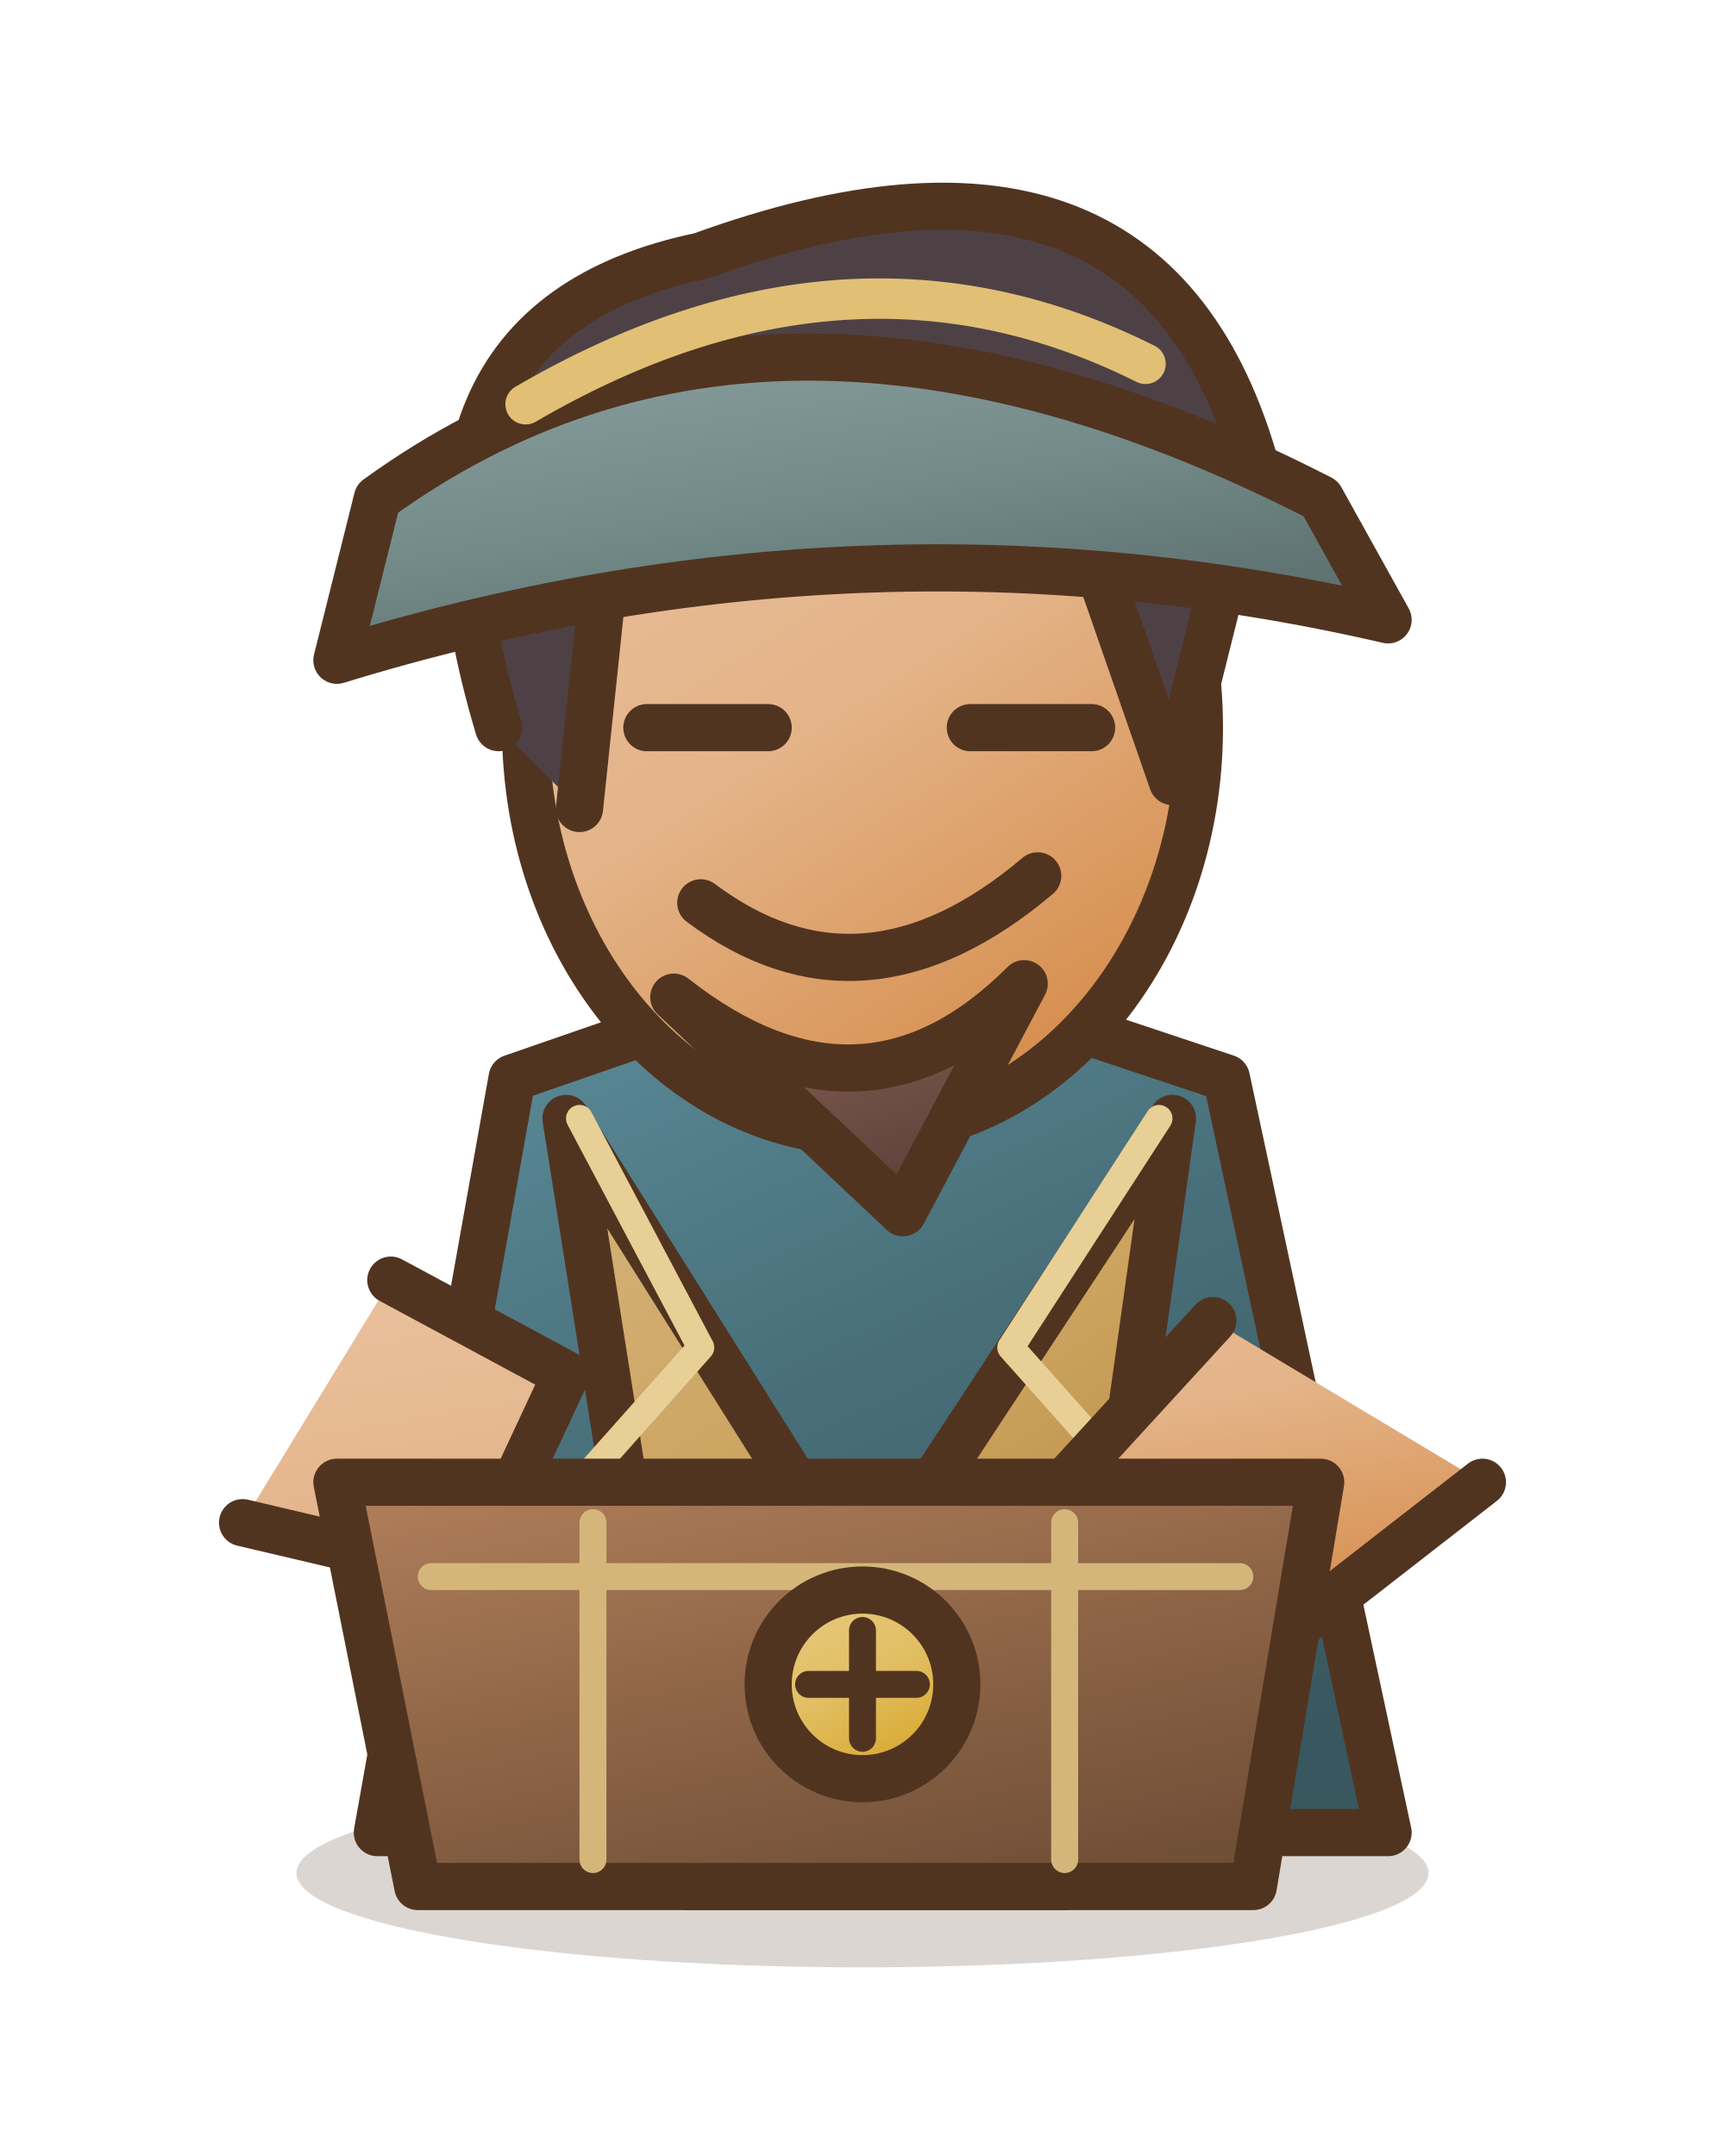
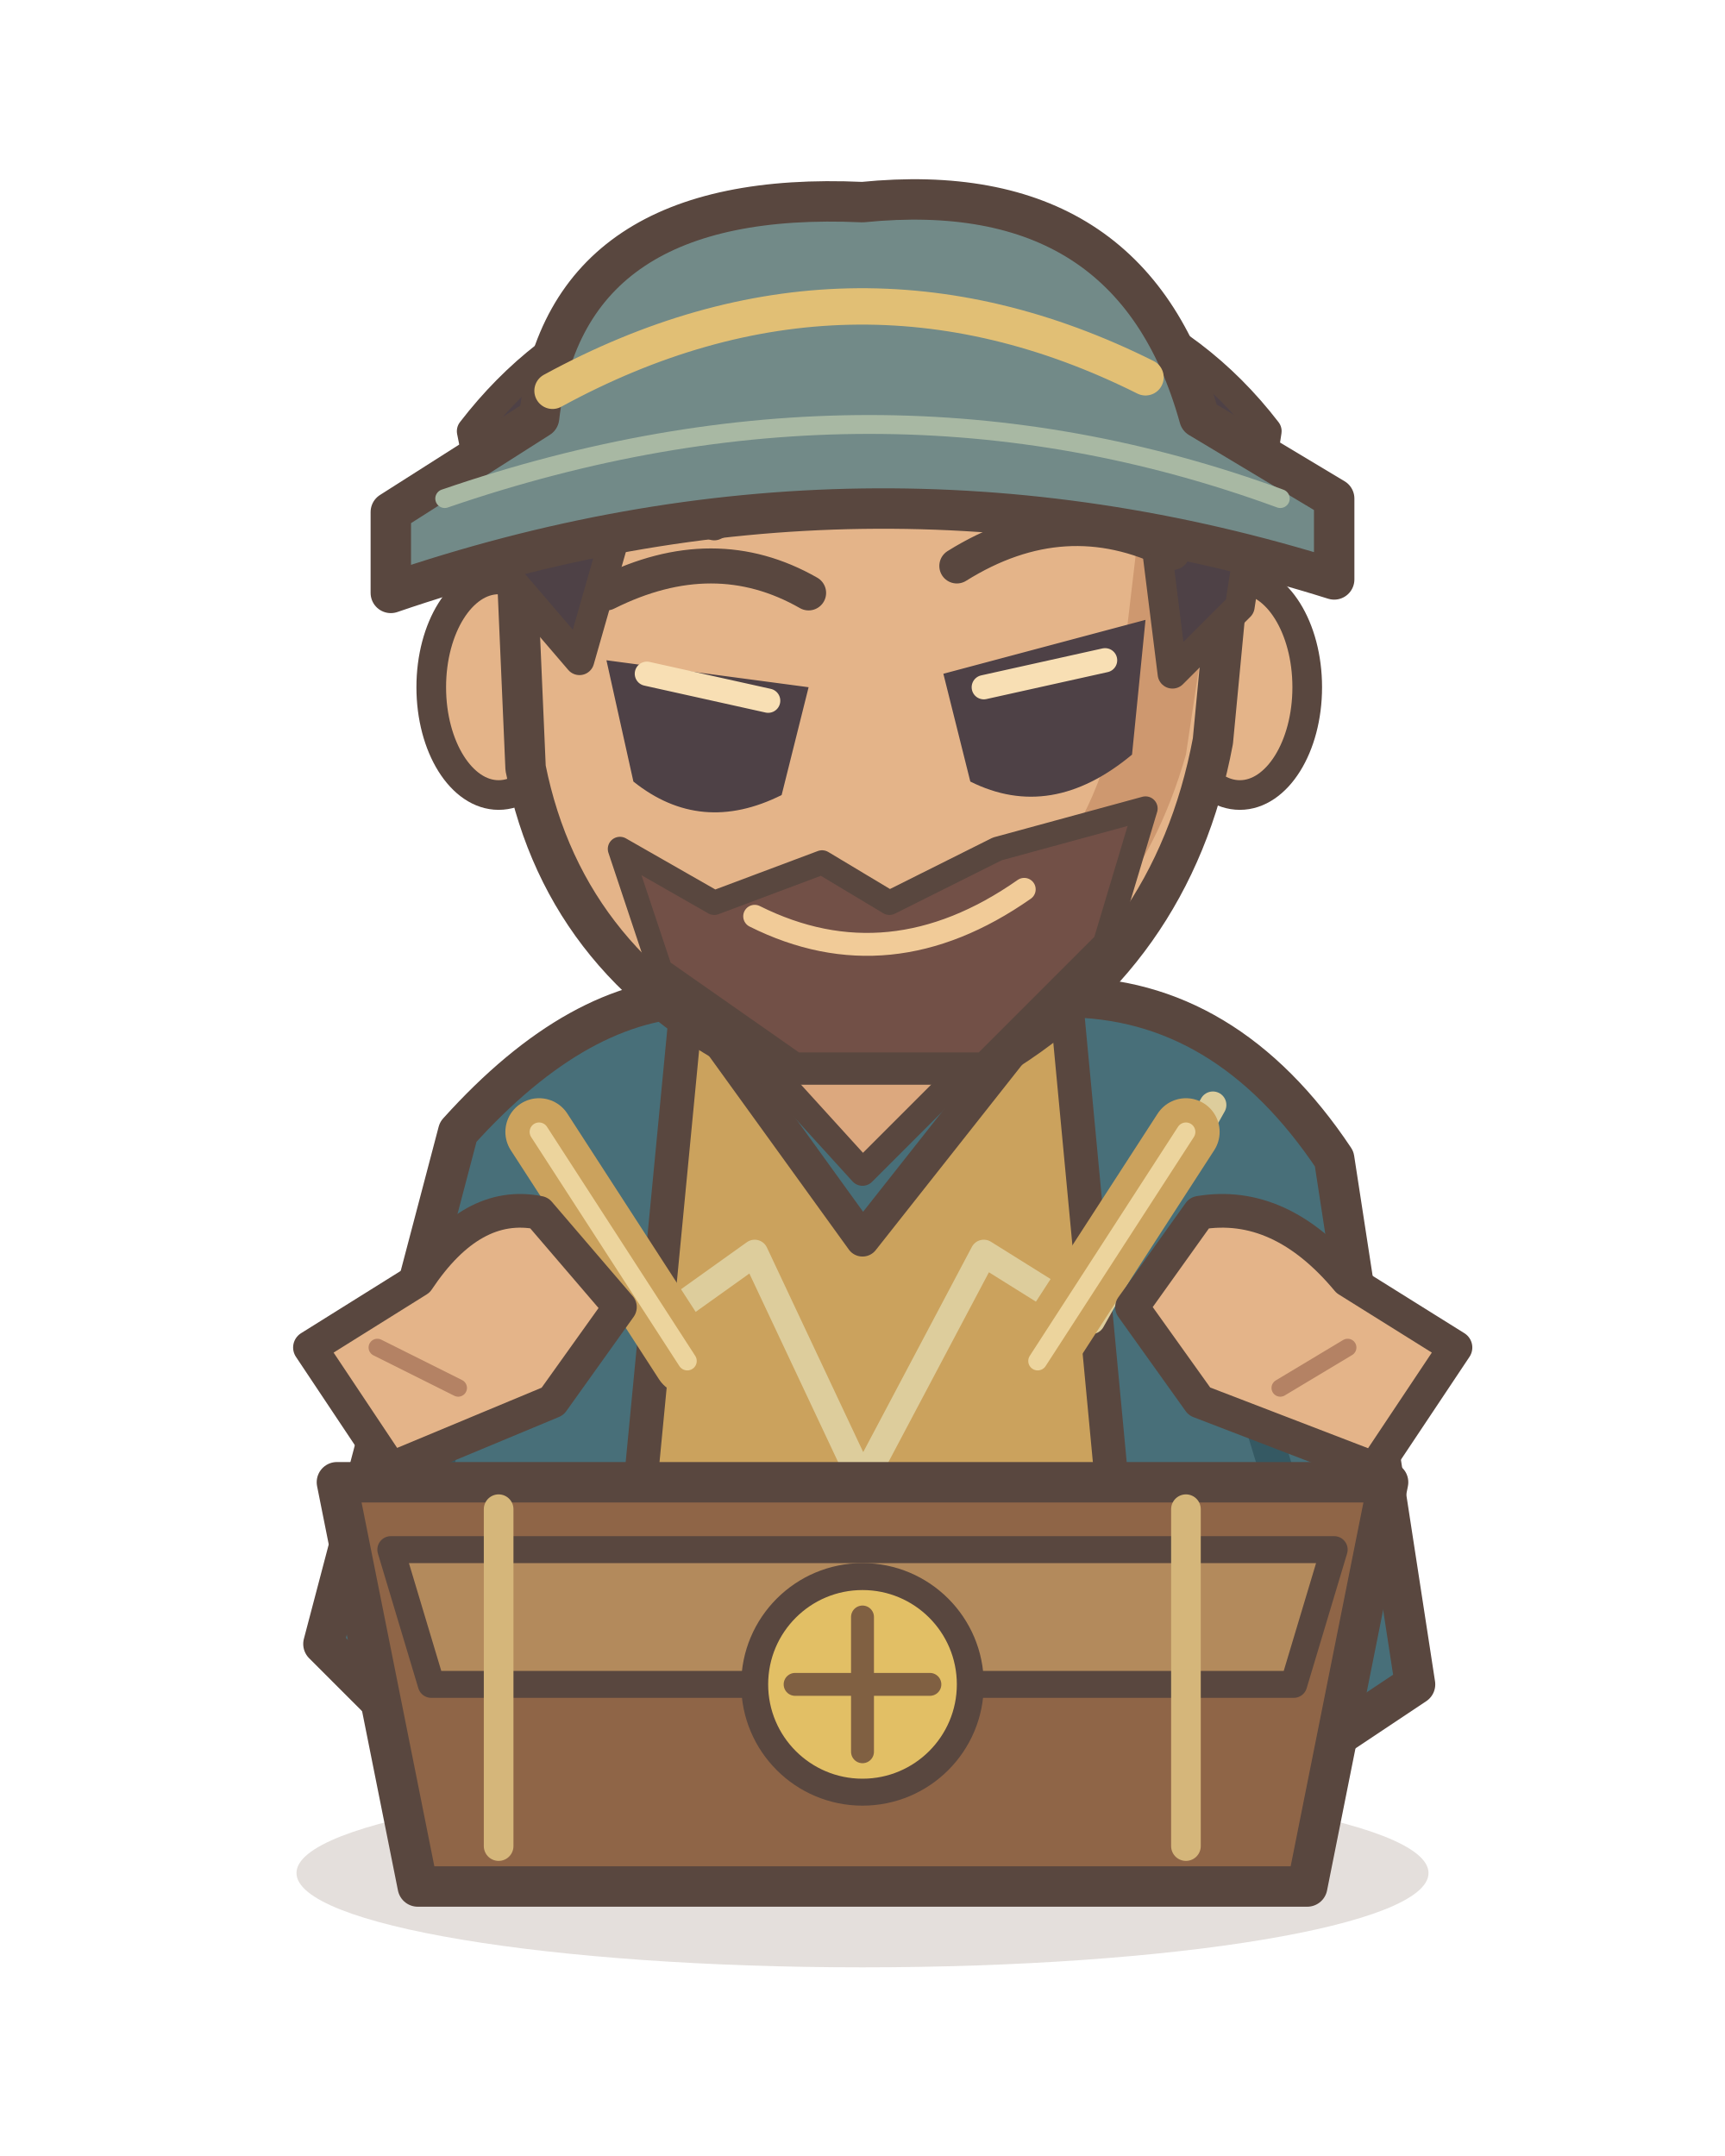
- <svg xmlns="http://www.w3.org/2000/svg" width="256" height="320" viewBox="0 0 256 320" data-art-direction="desert-atelier-v1">
-   <defs id="art-materials">
-     <linearGradient id="material-0" x1="0.18" y1="0" x2="0.72" y2="1">
-       <stop offset="0" stop-color="#5b8c99" />
-       <stop offset=".48" stop-color="#486f79" />
-       <stop offset="1" stop-color="#38575e" />
-     </linearGradient>
-     <linearGradient id="material-1" x1="0.18" y1="0" x2="0.72" y2="1">
-       <stop offset="0" stop-color="#d3b177" />
-       <stop offset=".48" stop-color="#cba25d" />
-       <stop offset="1" stop-color="#af8338" />
-     </linearGradient>
-     <linearGradient id="material-2" x1="0.18" y1="0" x2="0.72" y2="1">
-       <stop offset="0" stop-color="#e8c09c" />
-       <stop offset=".48" stop-color="#e4b489" />
-       <stop offset="1" stop-color="#d58a48" />
-     </linearGradient>
-     <linearGradient id="material-3" x1="0.18" y1="0" x2="0.72" y2="1">
-       <stop offset="0" stop-color="#889d9b" />
-       <stop offset=".48" stop-color="#728a88" />
-       <stop offset="1" stop-color="#596c6a" />
-     </linearGradient>
-     <linearGradient id="material-4" x1="0.18" y1="0" x2="0.72" y2="1">
-       <stop offset="0" stop-color="#92665b" />
-       <stop offset=".48" stop-color="#725047" />
-       <stop offset="1" stop-color="#593e37" />
-     </linearGradient>
-     <linearGradient id="material-5" x1="0.18" y1="0" x2="0.72" y2="1">
-       <stop offset="0" stop-color="#ad7c59" />
-       <stop offset=".48" stop-color="#8f6547" />
-       <stop offset="1" stop-color="#704f37" />
-     </linearGradient>
-     <linearGradient id="material-6" x1="0.18" y1="0" x2="0.72" y2="1">
-       <stop offset="0" stop-color="#e7c97e" />
-       <stop offset=".48" stop-color="#e2bf65" />
-       <stop offset="1" stop-color="#d7a628" />
-     </linearGradient>
-   </defs>
+ <svg xmlns="http://www.w3.org/2000/svg" width="256" height="320" viewBox="0 0 256 320" data-art-direction="character-refinement-v1">
  <g transform="translate(8 12) scale(2)">
-     <ellipse cx="60" cy="133" rx="42" ry="7" fill="#513420" opacity="0.2" />
-     <g stroke="#513420" stroke-width="3.5" stroke-linecap="round" stroke-linejoin="round">
-       <path d="M24 130l10-56 26-9 27 9 12 56z" fill="url(#material-0)" data-base-fill="#486f79" />
-       <path d="M38 77l22 35 23-35-8 57H47z" fill="url(#material-1)" data-base-fill="#cba25d" />
-       <path d="M39 77l9 17-8 9 18 25m24-51-11 17 8 9-17 25" fill="none" stroke="#e8cf95" stroke-width="2" />
-       <ellipse cx="60" cy="48" rx="25" ry="30" fill="url(#material-2)" data-base-fill="#e4b489" />
-       <path d="M33 48q-9-30 15-35 33-12 41 15l-6 24-8-23-34 6-2 19" fill="#4e4146" />
-       <path d="M24 31q29-21 70 0l5 9q-39-9-78 3z" fill="url(#material-3)" data-base-fill="#728a88" />
-       <path d="M35 24q24-14 46-3" fill="none" stroke="#e1bf75" stroke-width="3" />
-       <path d="M44 48h9m15 0h9m-29 13q12 9 25-2" fill="none" />
-       <path d="M46 68q14 11 26-1l-9 17z" fill="url(#material-4)" data-base-fill="#725047" />
-       <path d="M25 89l13 7-7 15-17-4m72-15-11 12 13 14 18-14" fill="url(#material-2)" data-base-fill="#e4b489" />
-       <path d="M21 104h73l-5 30H27z" fill="url(#material-5)" data-base-fill="#8f6547" />
-       <path d="M28 111h60m-48-4v25m35-25v25" fill="none" stroke="#d5b67a" stroke-width="2" />
-       <circle cx="60" cy="119" r="7" fill="url(#material-6)" data-base-fill="#e2bf65" />
-       <path d="M60 115v8m-4-4h8" fill="none" stroke-width="2" />
+     <g opacity=".16">
+       <ellipse cx="60" cy="133" rx="42" ry="7" fill="#513420" stroke="none" stroke-width="0" />
    </g>
+     <path d="M30 78Q39 68 48 68H75Q87 68 95 80L101 119 83 131H35L20 116Z" fill="#486f79" stroke="#59473f" stroke-width="3" stroke-linecap="round" stroke-linejoin="round" />
+     <path d="M31 91L26 114 40 122M87 91L94 114 81 123" fill="none" stroke="#355963" stroke-width="2.5" stroke-linecap="round" stroke-linejoin="round" />
+     <path d="M47 68L60 86 75 67 80 120H42Z" fill="#cba25d" stroke="#59473f" stroke-width="2.5" stroke-linecap="round" stroke-linejoin="round" />
+     <path d="M36 77L45 92 52 87 60 104 69 87 77 92 86 76" fill="none" stroke="#ddcd9c" stroke-width="2" stroke-linecap="round" stroke-linejoin="round" />
+     <path d="M50 70L60 81 71 70 69 62H51Z" fill="#dca87e" stroke="#59473f" stroke-width="2" stroke-linecap="round" stroke-linejoin="round" />
+     <ellipse cx="33" cy="45" rx="5" ry="8" fill="#e4b489" stroke="#59473f" stroke-width="2.2" />
+     <ellipse cx="88" cy="45" rx="5" ry="8" fill="#e4b489" stroke="#59473f" stroke-width="2.2" />
+     <path d="M34 28Q42 15 60 15 80 15 88 28L86 49Q83 65 69 73H53Q38 66 35 51Z" fill="#e4b489" stroke="#59473f" stroke-width="3" stroke-linecap="round" stroke-linejoin="round" />
+     <path d="M81 29L87 30 84 50Q80 64 68 69H60Q77 61 79 46Z" fill="#ce986f" stroke="none" stroke-width="2.4" stroke-linecap="round" stroke-linejoin="round" />
+     <path d="M33 36L31 26Q41 13 60 14 80 13 90 26L88 39 83 44 81 28 70 32 62 27 49 33 43 29 39 43Z" fill="#4e4146" stroke="#59473f" stroke-width="2.2" stroke-linecap="round" stroke-linejoin="round" />
+     <path d="M41 38Q49 34 56 38M67 36Q75 31 83 35" fill="none" stroke="#59473f" stroke-width="2.6" stroke-linecap="round" stroke-linejoin="round" />
+     <path d="M41 43L56 45 54 53Q48 56 43 52Z" fill="#4e4146" stroke="none" stroke-width="2.4" stroke-linecap="round" stroke-linejoin="round" />
+     <path d="M66 44L81 40 80 50Q74 55 68 52Z" fill="#4e4146" stroke="none" stroke-width="2.4" stroke-linecap="round" stroke-linejoin="round" />
+     <path d="M44 44L53 46M69 45L78 43" fill="none" stroke="#f8dfb4" stroke-width="1.8" stroke-linecap="round" stroke-linejoin="round" />
+     <path d="M42 57L49 61 57 58 62 61 70 57 81 54 78 64 69 73H55L45 66Z" fill="#725047" stroke="#59473f" stroke-width="1.8" stroke-linecap="round" stroke-linejoin="round" />
+     <path d="M52 62Q62 67 72 60" fill="none" stroke="#f1cb98" stroke-width="1.7" stroke-linecap="round" stroke-linejoin="round" />
+     <path d="M36 25Q38 8 60 9 80 7 85 25L95 31 95 37Q60 26 25 38L25 32Z" fill="#728a88" stroke="#59473f" stroke-width="3" stroke-linecap="round" stroke-linejoin="round" />
+     <path d="M37 23Q59 11 81 22" fill="none" stroke="#e1bf75" stroke-width="2.7" stroke-linecap="round" stroke-linejoin="round" />
+     <path d="M29 31Q61 20 91 31" fill="none" stroke="#a8b8a3" stroke-width="1.4" stroke-linecap="round" stroke-linejoin="round" />
+     <path d="M36 78L47 95M84 78L73 95" fill="none" stroke="#cba25d" stroke-width="5" stroke-linecap="round" stroke-linejoin="round" />
+     <path d="M36 78L47 95M84 78L73 95" fill="none" stroke="#ecd49d" stroke-width="1.4" stroke-linecap="round" stroke-linejoin="round" />
+     <path d="M21 104H99L93 134H27Z" fill="#8f6547" stroke="#59473f" stroke-width="3" stroke-linecap="round" stroke-linejoin="round" />
+     <path d="M25 109H95L92 119H28Z" fill="#b38a5c" stroke="#59473f" stroke-width="2" stroke-linecap="round" stroke-linejoin="round" />
+     <path d="M33 106V131M84 106V131" fill="none" stroke="#d5b67a" stroke-width="2.2" stroke-linecap="round" stroke-linejoin="round" />
+     <path d="M36 84Q31 83 27 89L19 94 25 103 37 98 42 91Z" fill="#e4b489" stroke="#59473f" stroke-width="2.5" stroke-linecap="round" stroke-linejoin="round" />
+     <path d="M85 84Q91 83 96 89L104 94 98 103 85 98 80 91Z" fill="#e4b489" stroke="#59473f" stroke-width="2.5" stroke-linecap="round" stroke-linejoin="round" />
+     <path d="M24 94L30 97M96 94L91 97" fill="none" stroke="#b48264" stroke-width="1.3" stroke-linecap="round" stroke-linejoin="round" />
+     <ellipse cx="60" cy="119" rx="8" ry="8" fill="#e2bf65" stroke="#59473f" stroke-width="2" />
+     <path d="M60 114V124M55 119H65" fill="none" stroke="#806042" stroke-width="1.7" stroke-linecap="round" stroke-linejoin="round" />
  </g>
</svg>
